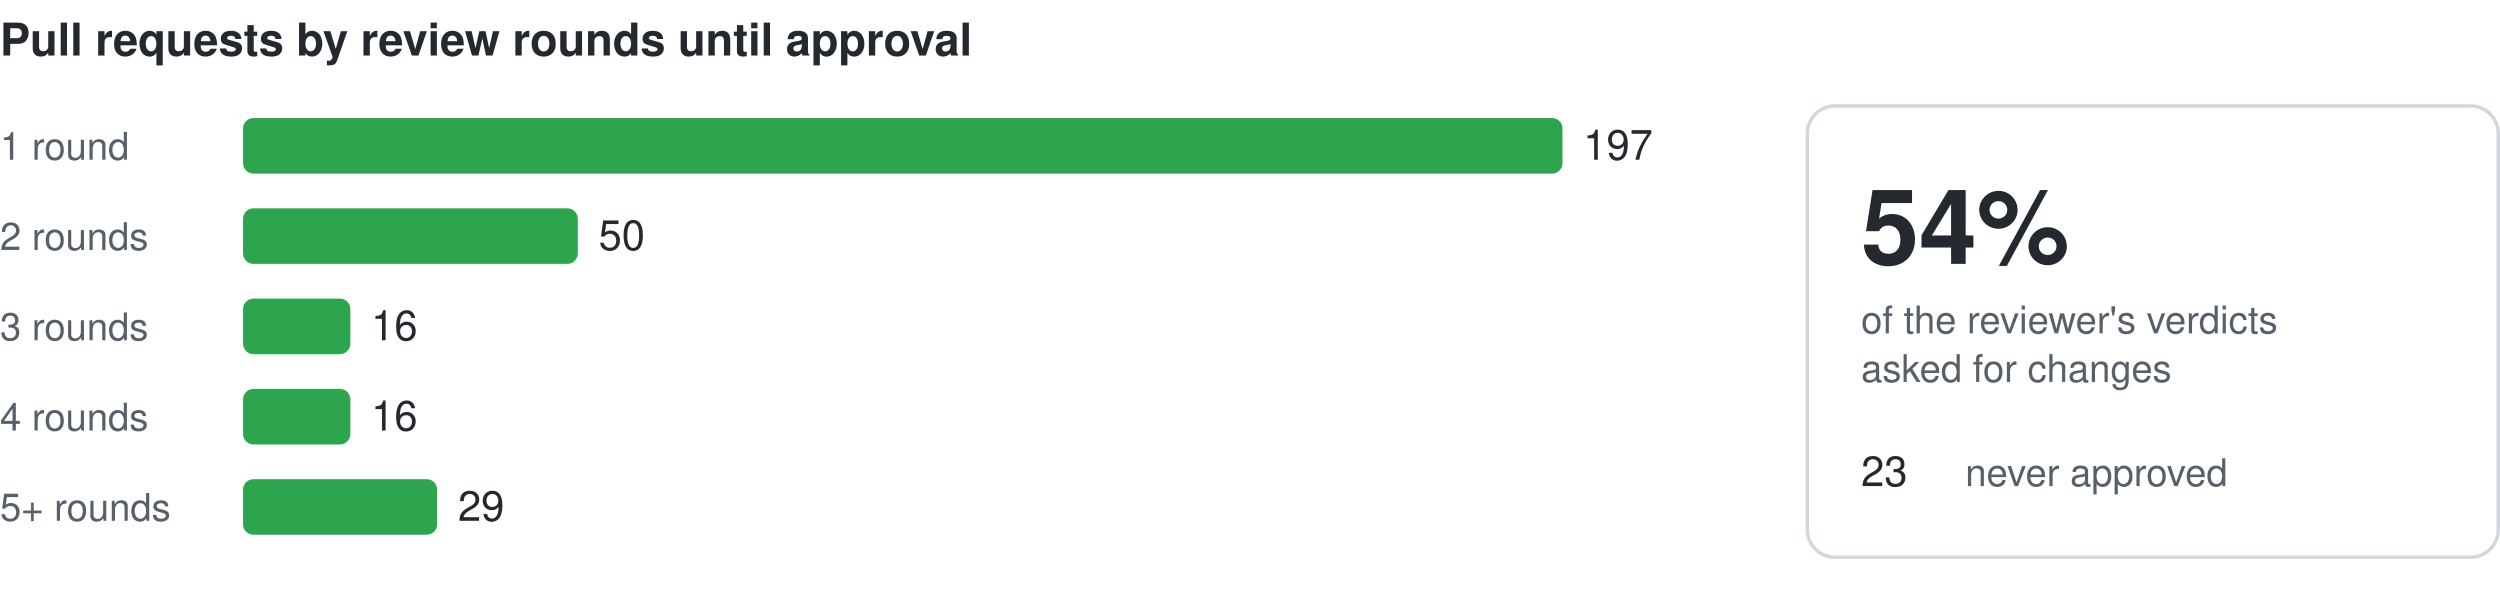
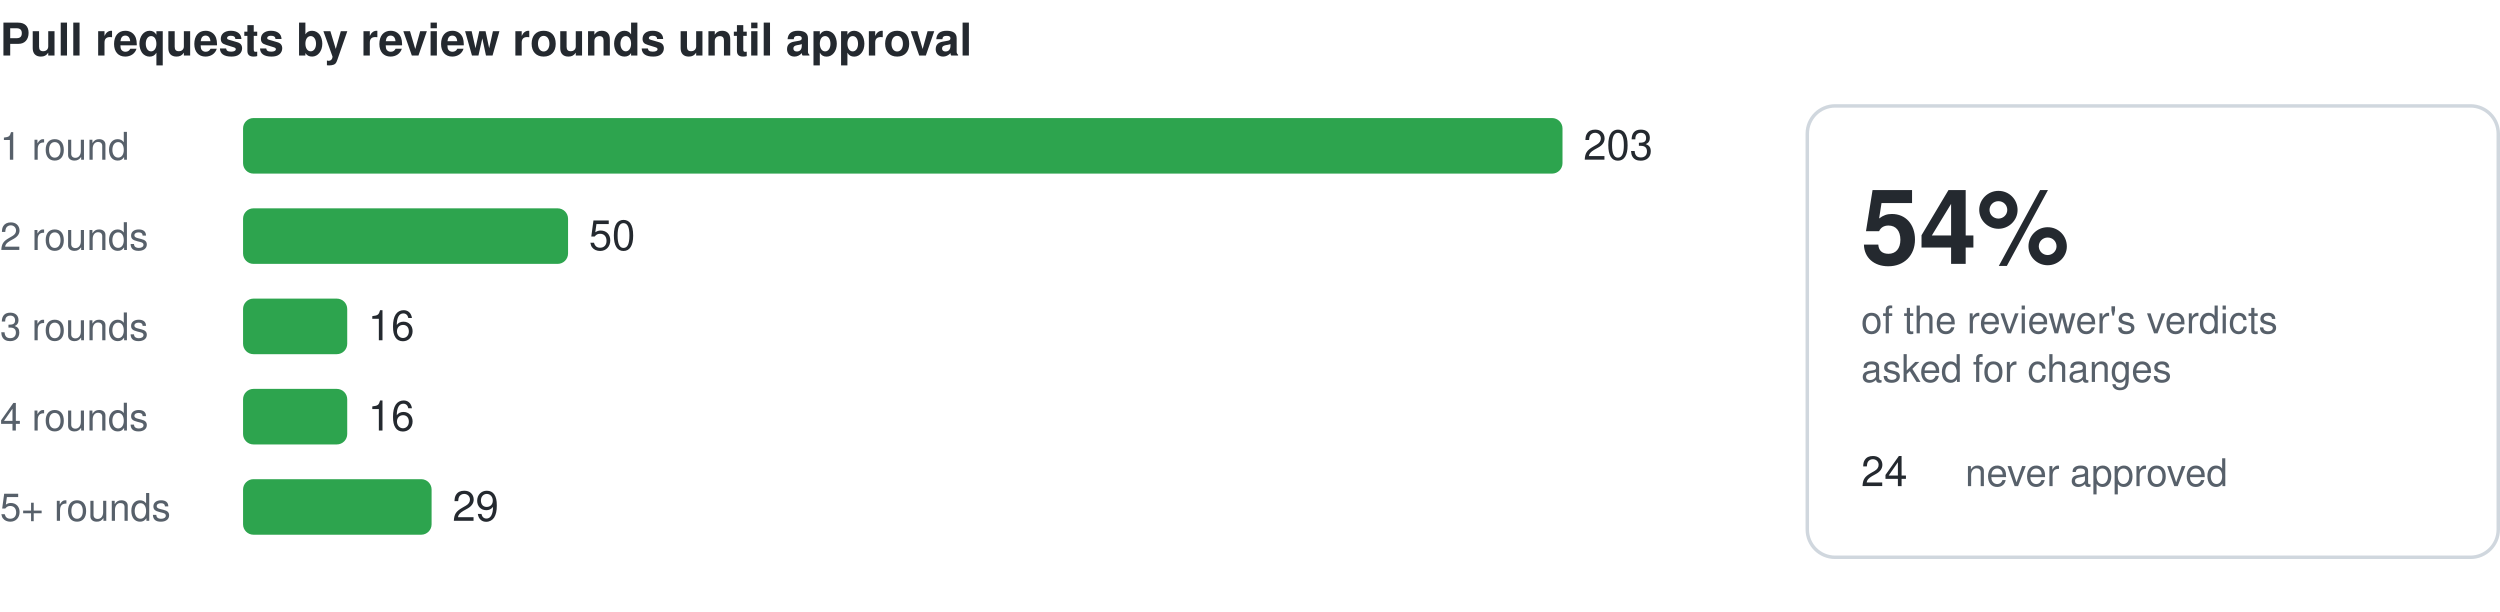
<svg xmlns="http://www.w3.org/2000/svg" width="720" height="176" viewBox="0 0 720 176" role="img" aria-label="Pull requests by review rounds until approval">
  <style>text{font:11px -apple-system,Segoe UI,Helvetica,Arial,sans-serif;fill:#57606a}.t{font-size:13px;font-weight:600;fill:#24292f}.v{font-size:12px;fill:#24292f}.b{fill:#2da44e}.big{font-size:30px;font-weight:600;fill:#24292f}.card{fill:none;stroke:#d0d7de}@media (prefers-color-scheme:dark){text{fill:#8b949e}.t{fill:#e6edf3}.v{fill:#e6edf3}.b{fill:#3fb950}.big{fill:#e6edf3}.card{stroke:#30363d}}</style>
  <text class="t" x="0" y="16">Pull requests by review rounds until approval</text>
  <g data-q="r1">
    <text x="0" y="46">1 round</text>
    <rect class="b" x="70" y="34" width="380.0" height="16" rx="3" />
-     <text class="v" x="456.0" y="46">197</text>
+     <text class="v" x="456.0" y="46">203</text>
  </g>
  <g data-q="r2">
    <text x="0" y="72">2 rounds</text>
-     <rect class="b" x="70" y="60" width="96.4" height="16" rx="3" />
-     <text class="v" x="172.4" y="72">50</text>
+     <rect class="b" x="70" y="60" width="93.6" height="16" rx="3" />
+     <text class="v" x="169.6" y="72">50</text>
  </g>
  <g data-q="r3">
    <text x="0" y="98">3 rounds</text>
-     <rect class="b" x="70" y="86" width="30.9" height="16" rx="3" />
-     <text class="v" x="106.9" y="98">16</text>
+     <rect class="b" x="70" y="86" width="30.0" height="16" rx="3" />
+     <text class="v" x="106.0" y="98">16</text>
  </g>
  <g data-q="r4">
    <text x="0" y="124">4 rounds</text>
-     <rect class="b" x="70" y="112" width="30.9" height="16" rx="3" />
-     <text class="v" x="106.9" y="124">16</text>
+     <rect class="b" x="70" y="112" width="30.0" height="16" rx="3" />
+     <text class="v" x="106.0" y="124">16</text>
  </g>
  <g data-q="r5plus">
    <text x="0" y="150">5+ rounds</text>
-     <rect class="b" x="70" y="138" width="55.9" height="16" rx="3" />
-     <text class="v" x="131.9" y="150">29</text>
+     <rect class="b" x="70" y="138" width="54.3" height="16" rx="3" />
+     <text class="v" x="130.3" y="150">29</text>
  </g>
  <rect class="card" x="520.5" y="30.5" width="199" height="130" rx="8" />
  <g data-q="changes_pct">
    <text class="big" x="536" y="76">54%</text>
    <text x="536" y="96">of the reviewer's verdicts</text>
    <text x="536" y="110">asked for changes</text>
  </g>
  <g data-q="never">
-     <text class="v" x="536" y="140">23</text>
+     <text class="v" x="536" y="140">24</text>
    <text x="566" y="140">never approved</text>
  </g>
</svg>
